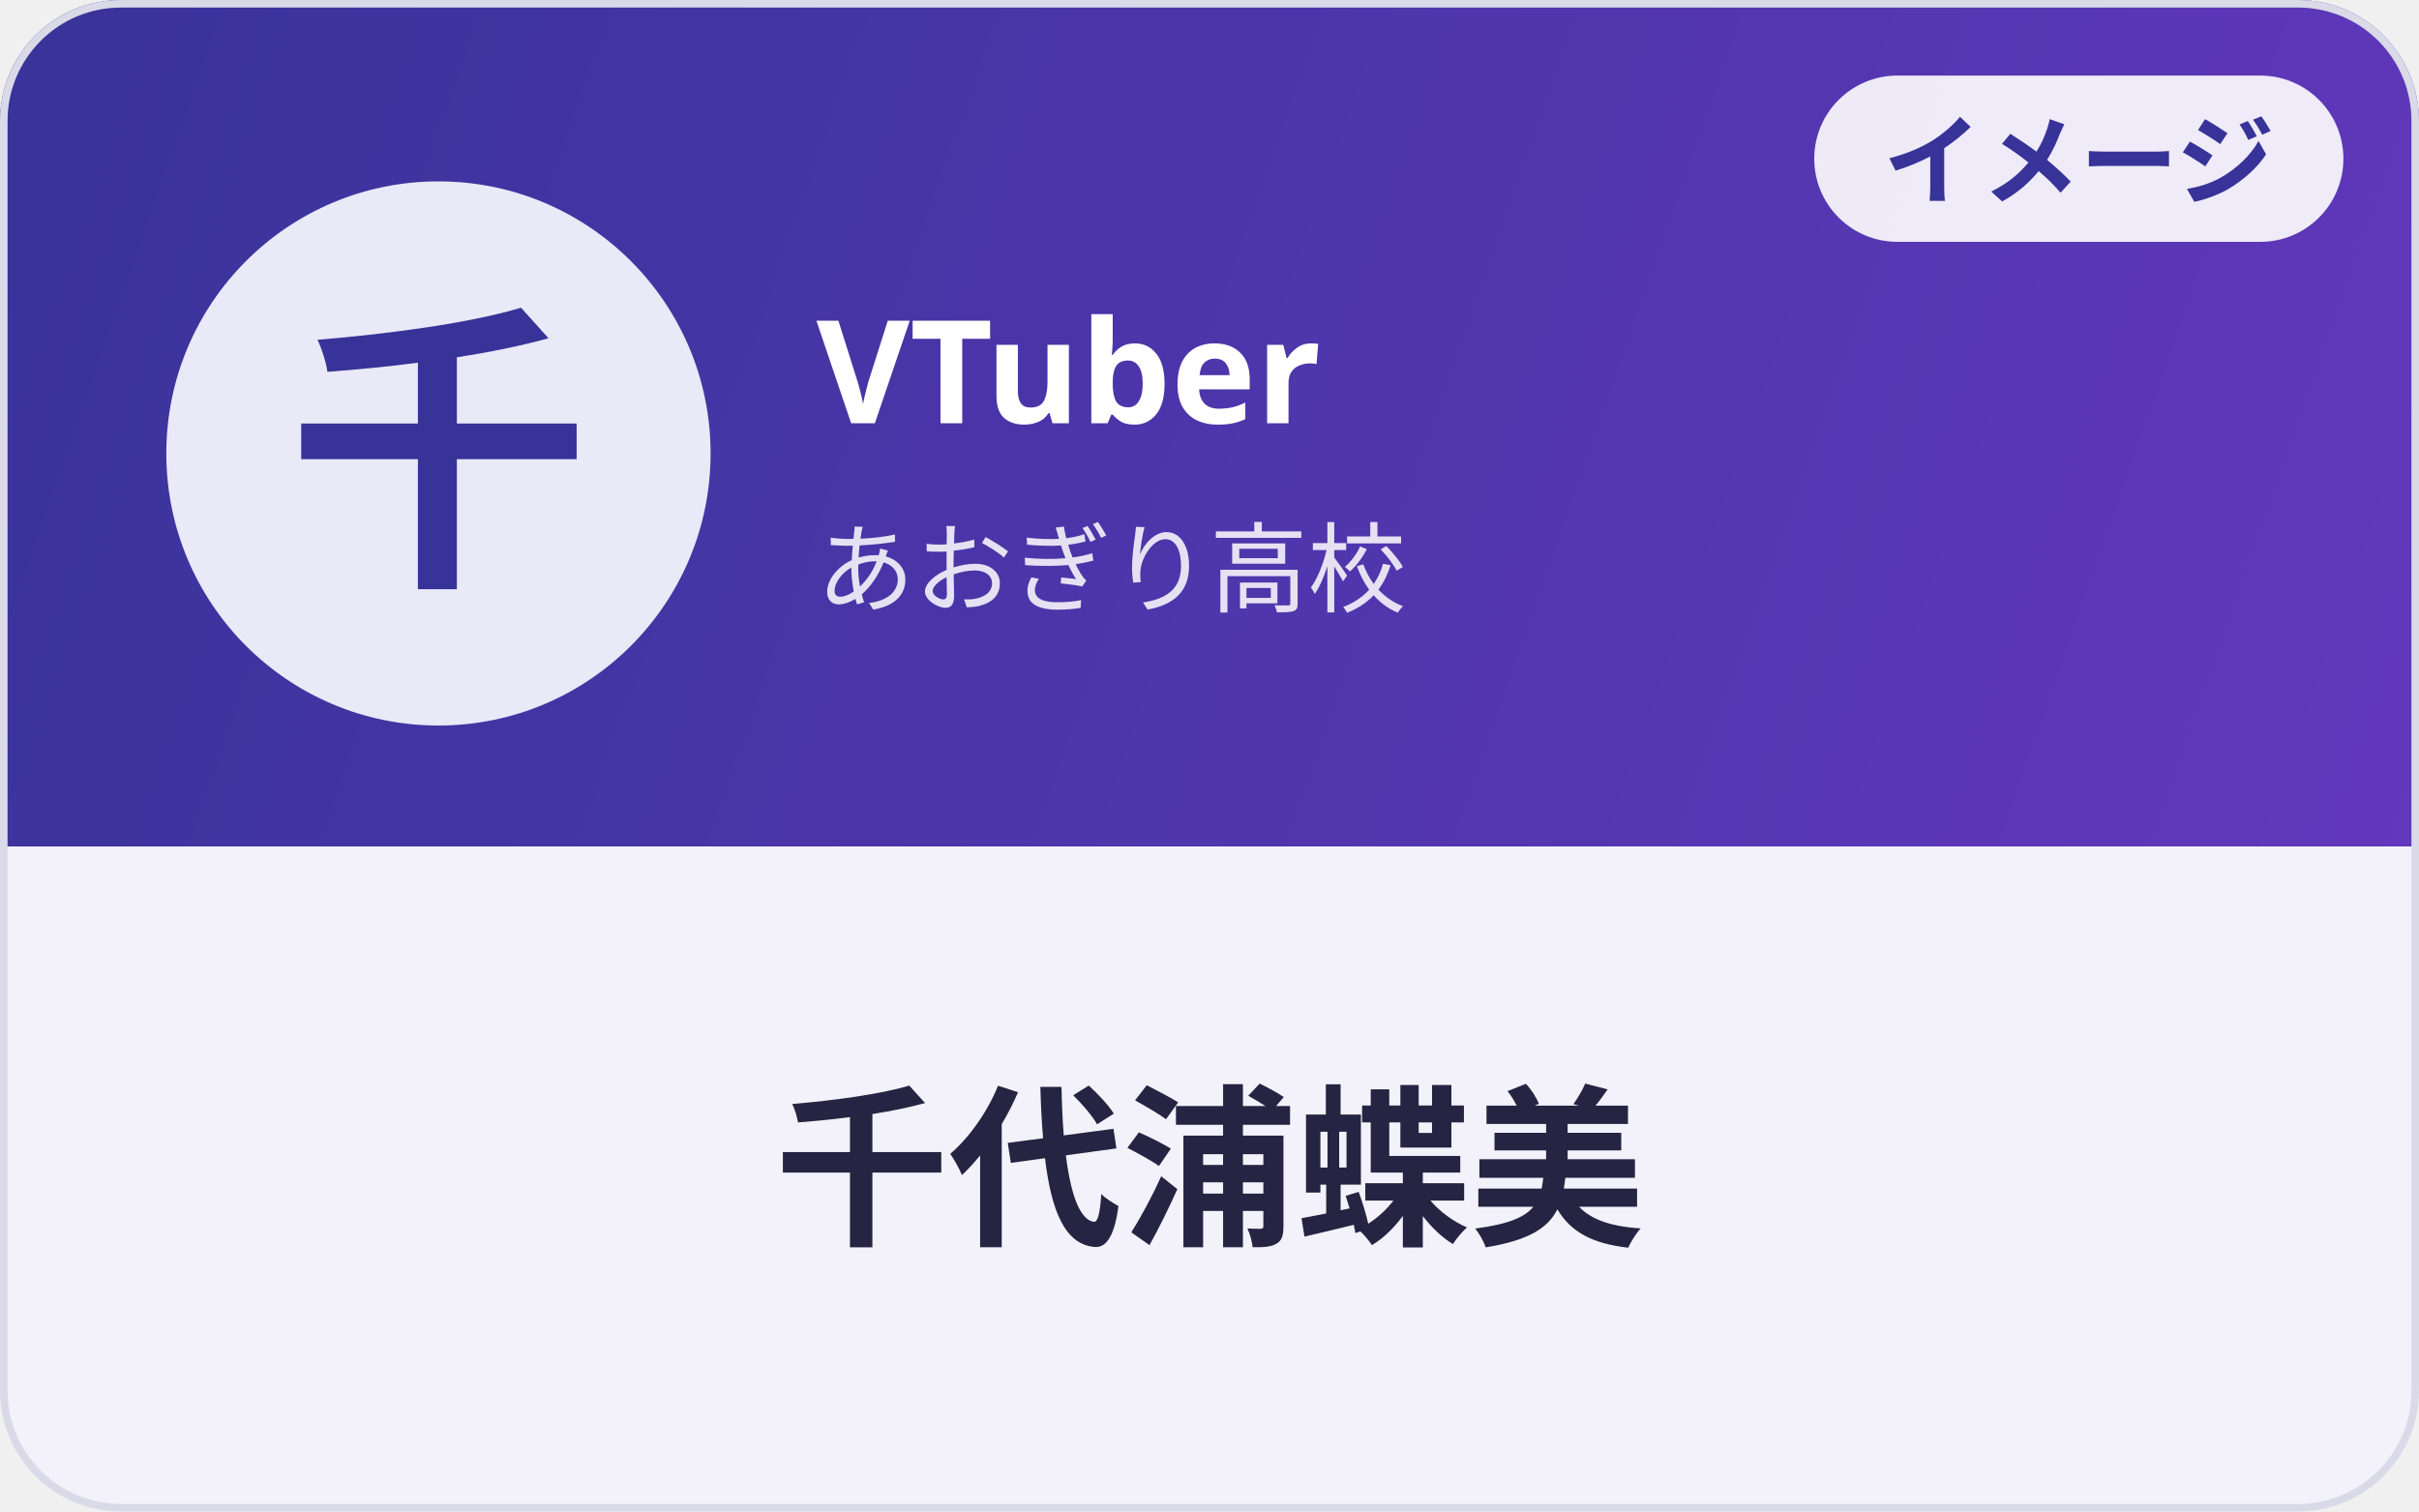
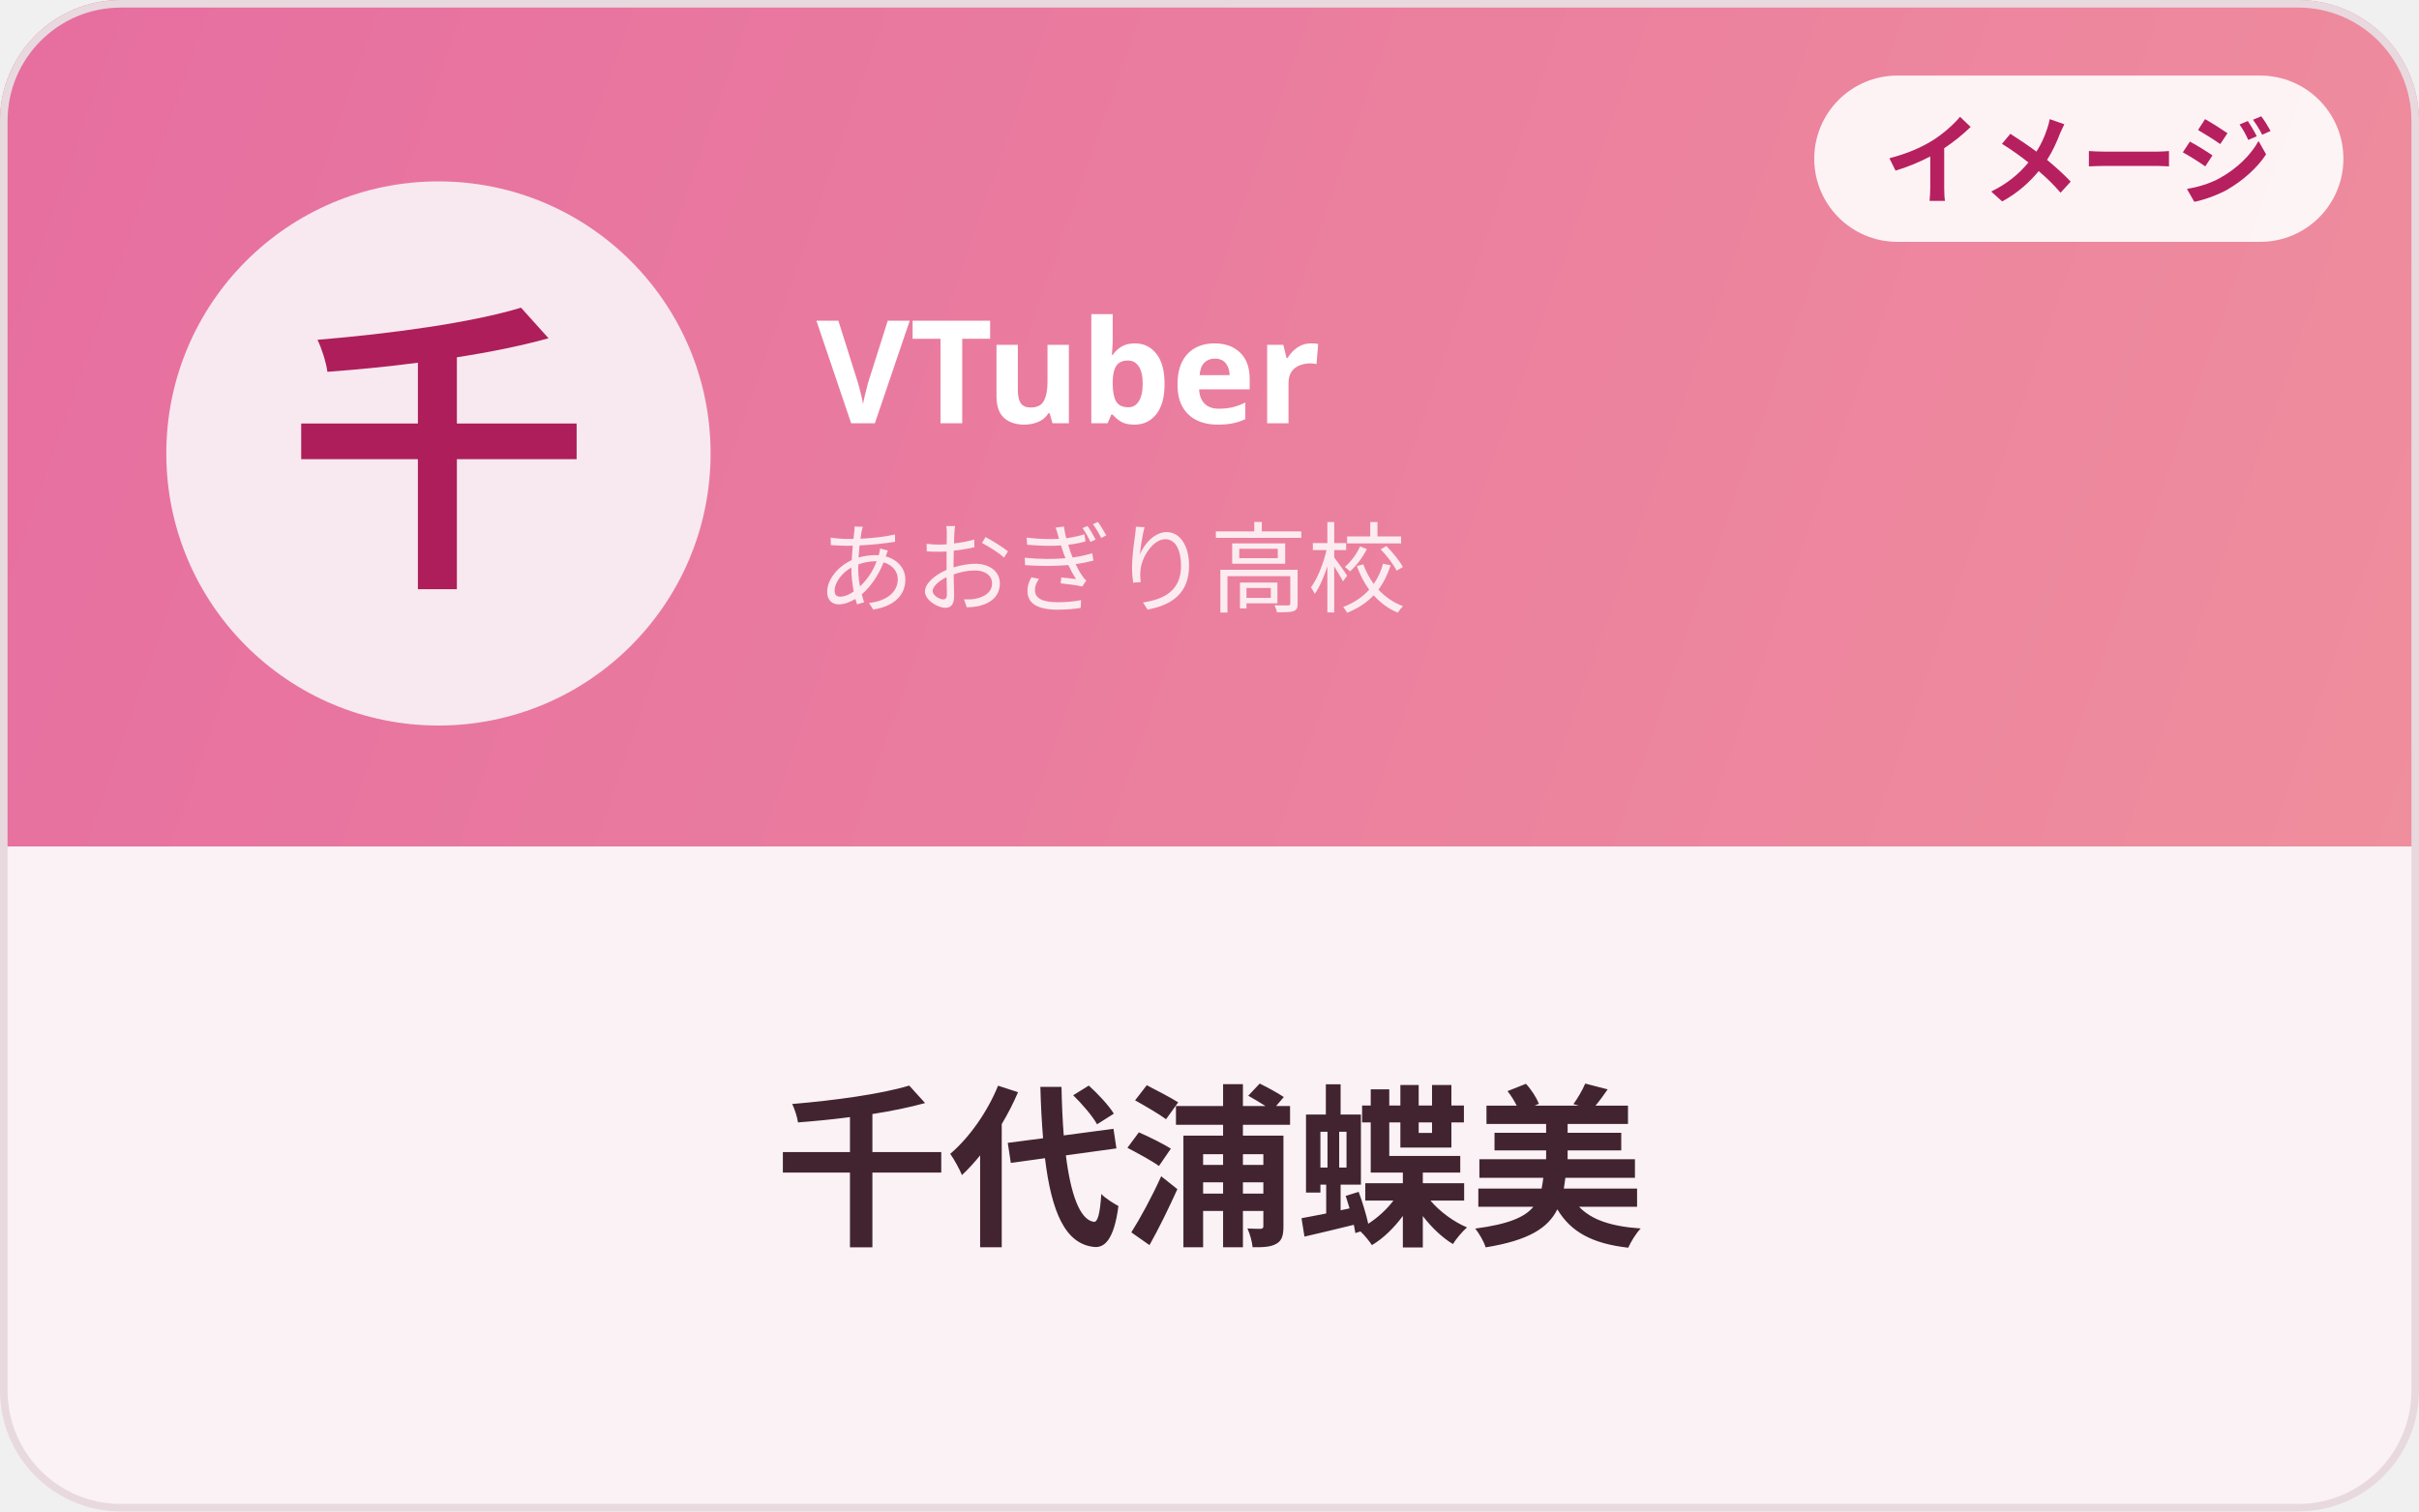
<svg xmlns="http://www.w3.org/2000/svg" viewBox="0 0 320 200" width="320" height="200" role="img" aria-label="千代浦蝶美のイメージ画像">
  <defs>
    <linearGradient id="g99870e1cf6" gradientUnits="userSpaceOnUse" x1="0" y1="0" x2="320" y2="112">
-       <stop offset="0" stop-color="#383399" />
-       <stop offset="1" stop-color="#6238bc" />
+       <stop offset="0" stop-color="#e66ea0" />
+       <stop offset="1" stop-color="#ef8e9d" />
    </linearGradient>
    <clipPath id="c99870e1cf6">
      <rect x="0" y="0" width="320" height="200" rx="16" />
    </clipPath>
  </defs>
  <g clip-path="url(#c99870e1cf6)" font-family="'Hiragino Sans','Noto Sans JP','Yu Gothic',sans-serif">
-     <rect x="0" y="0" width="320" height="200" fill="#f3f2fa" />
+     <rect x="0" y="0" width="320" height="200" fill="#faf2f5" />
    <rect x="0" y="0" width="320" height="112" fill="url(#g99870e1cf6)" />
-     <circle cx="58" cy="60" r="36" fill="#e9e9f7" />
-     <text x="58" y="74.4" text-anchor="middle" font-size="40" font-weight="700" fill="#383399">千</text>
+     <circle cx="58" cy="60" r="36" fill="#f7e9ef" />
+     <text x="58" y="74.4" text-anchor="middle" font-size="40" font-weight="700" fill="#ae1e5a">千</text>
    <text x="108" y="56" font-size="19" font-weight="700" fill="#ffffff">VTuber</text>
    <text x="108" y="80" font-size="13" fill="#ffffff" fill-opacity="0.85">あおぎり高校</text>
    <rect x="240" y="10" width="70" height="22" rx="11" fill="#ffffff" fill-opacity="0.9" />
-     <text x="275" y="26" text-anchor="middle" font-size="13" font-weight="600" fill="#383399">イメージ</text>
-     <text x="160" y="163.0" text-anchor="middle" font-size="23" font-weight="700" fill="#252442">千代浦蝶美</text>
+     <text x="275" y="26" text-anchor="middle" font-size="13" font-weight="600" fill="#b7205e">イメージ</text>
+     <text x="160" y="163.0" text-anchor="middle" font-size="23" font-weight="700" fill="#422430">千代浦蝶美</text>
  </g>
-   <rect x="0.5" y="0.5" width="319" height="199" rx="15.5" fill="none" stroke="#dad9e8" />
+   <rect x="0.5" y="0.5" width="319" height="199" rx="15.5" fill="none" stroke="#e8d9df" />
</svg>
